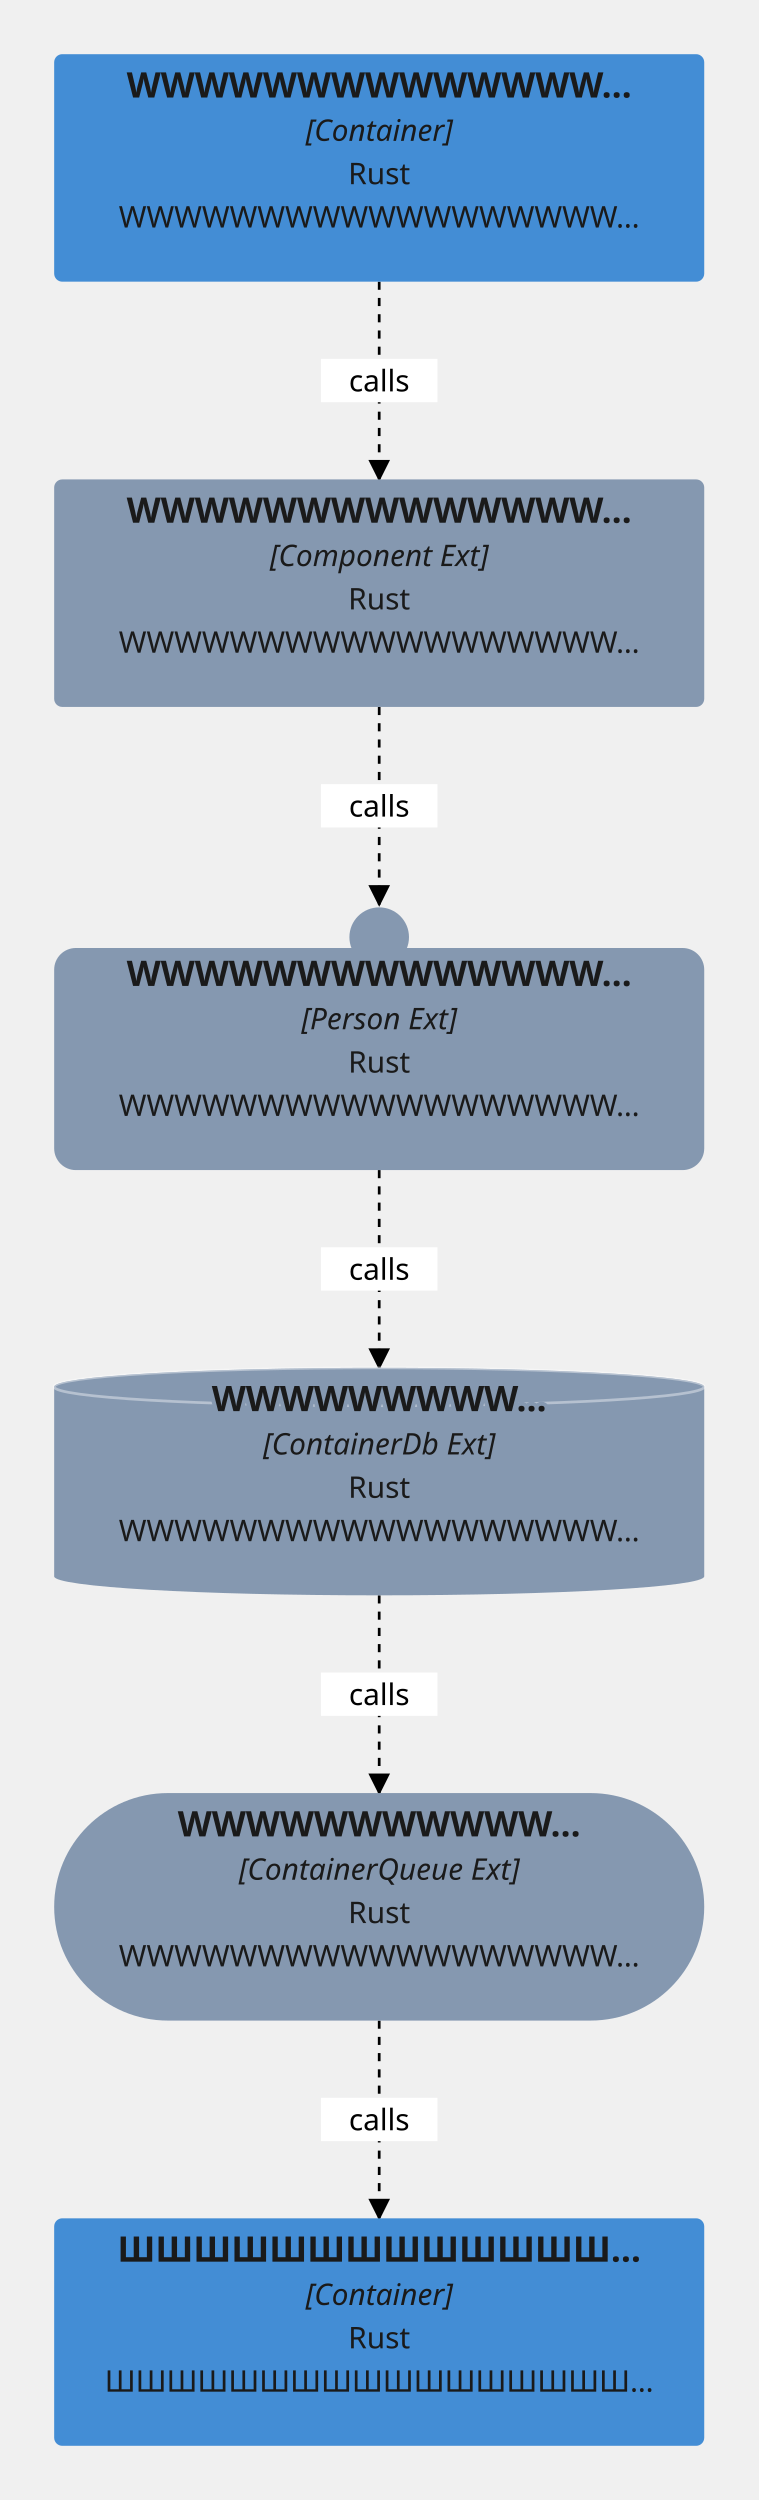
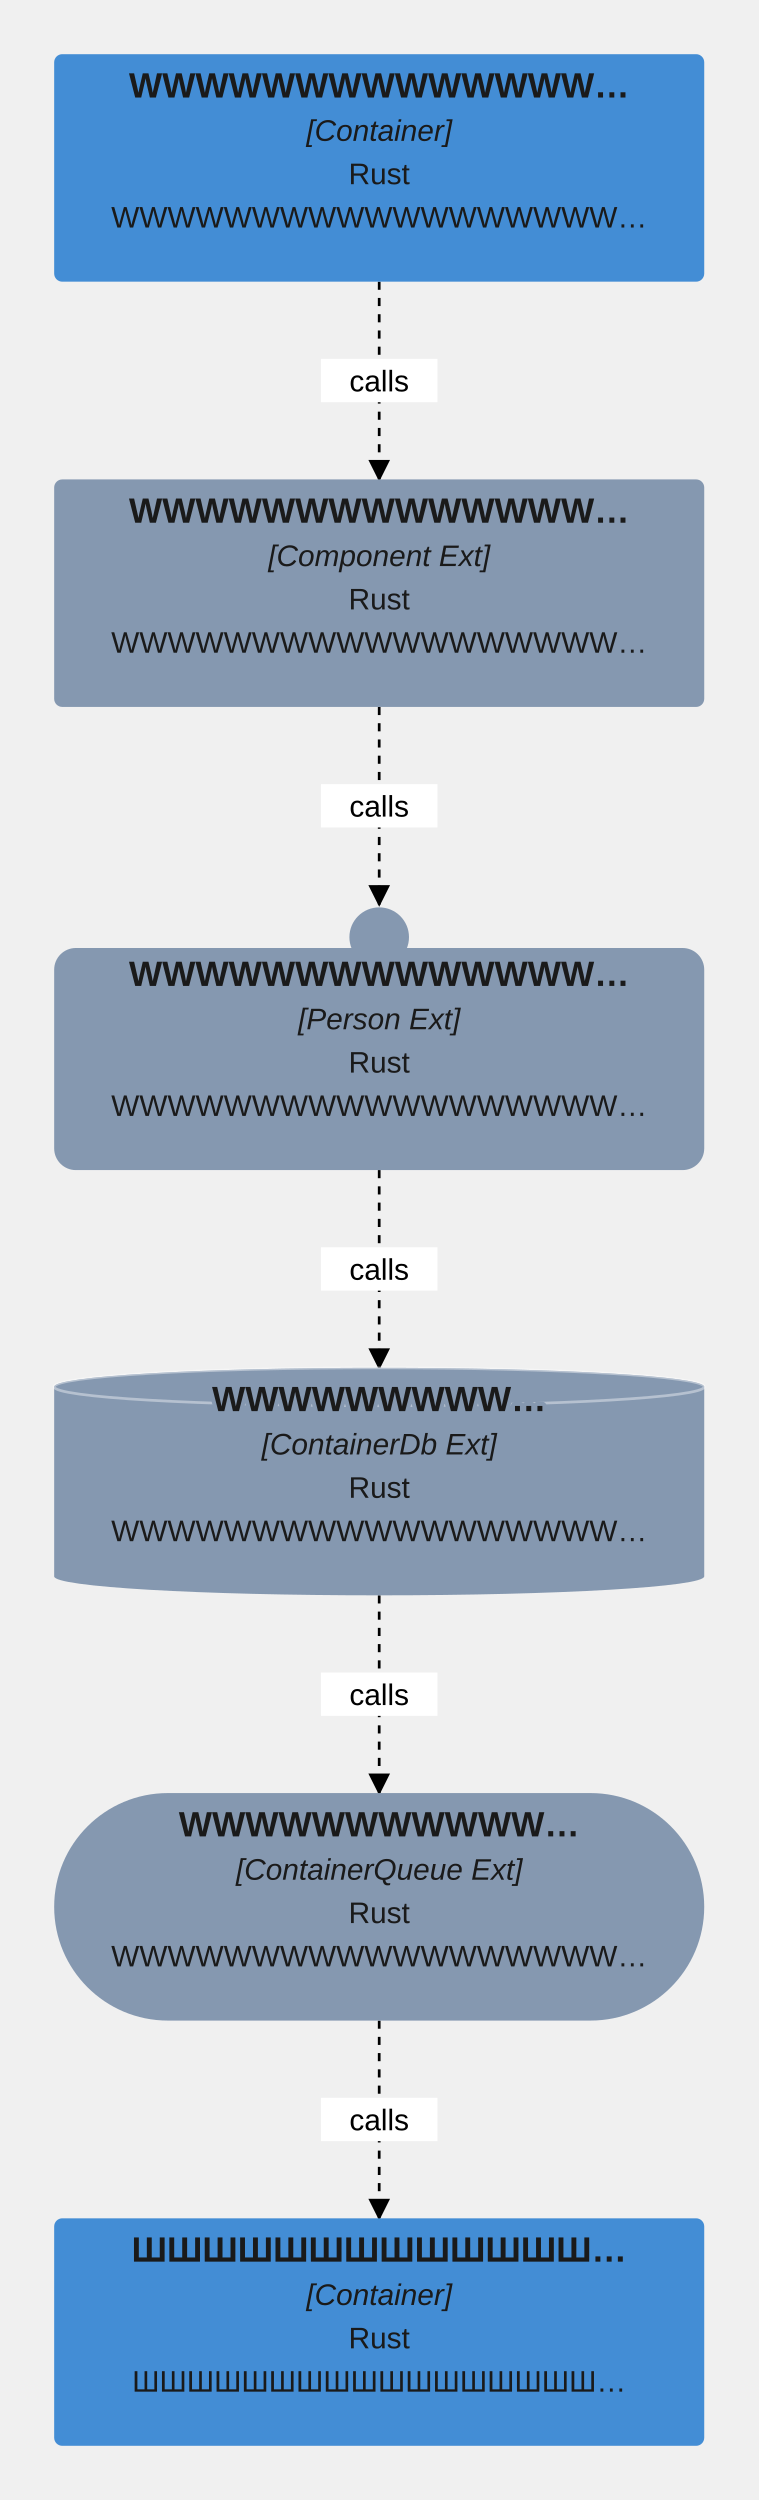
- <svg xmlns="http://www.w3.org/2000/svg" viewBox="0 0 280 923" width="280" height="923" style="font-family:sans-serif;font-size:13px">
+ <svg xmlns="http://www.w3.org/2000/svg" viewBox="0 0 280 923" width="280" height="923" style="font-family:Arial, Helvetica, sans-serif;font-size:13px">
  <defs>
    <marker id="mmd-c4-arrow" viewBox="0 0 10 10" refX="9" refY="5" markerWidth="8" markerHeight="8" orient="auto-start-reverse">
      <path d="M 0 0 L 10 5 L 0 10 z" fill="currentColor" />
    </marker>
  </defs>
  <path d="M 140.0 104.0 C 140.0 116.5 140.0 116.5 140.0 129.0 C 140.0 140.5 140.0 140.5 140.0 152.0 C 140.0 164.5 140.0 164.5 140.0 177.0" fill="none" stroke="currentColor" stroke-dasharray="3 3" marker-end="url(#mmd-c4-arrow)" />
  <rect x="118.5" y="132.5" width="43.0" height="16" fill="var(--surface, #fff)" />
  <text x="140.0" y="144.5" text-anchor="middle" font-size="11" fill="currentColor">calls</text>
  <path d="M 140.0 261.0 C 140.0 273.5 140.0 273.5 140.0 286.0 C 140.0 297.5 140.0 297.5 140.0 309.0 C 140.0 321.5 140.0 321.5 140.0 334.0" fill="none" stroke="currentColor" stroke-dasharray="3 3" marker-end="url(#mmd-c4-arrow)" />
  <rect x="118.5" y="289.5" width="43.0" height="16" fill="var(--surface, #fff)" />
  <text x="140.0" y="301.5" text-anchor="middle" font-size="11" fill="currentColor">calls</text>
  <path d="M 140.0 432.0 C 140.0 444.5 140.0 444.5 140.0 457.0 C 140.0 468.5 140.0 468.5 140.0 480.0 C 140.0 492.5 140.0 492.5 140.0 505.0" fill="none" stroke="currentColor" stroke-dasharray="3 3" marker-end="url(#mmd-c4-arrow)" />
  <rect x="118.5" y="460.5" width="43.0" height="16" fill="var(--surface, #fff)" />
  <text x="140.0" y="472.5" text-anchor="middle" font-size="11" fill="currentColor">calls</text>
  <path d="M 140.0 589.0 C 140.0 601.5 140.0 601.5 140.0 614.0 C 140.0 625.5 140.0 625.5 140.0 637.0 C 140.0 649.5 140.0 649.5 140.0 662.0" fill="none" stroke="currentColor" stroke-dasharray="3 3" marker-end="url(#mmd-c4-arrow)" />
  <rect x="118.5" y="617.5" width="43.0" height="16" fill="var(--surface, #fff)" />
  <text x="140.0" y="629.5" text-anchor="middle" font-size="11" fill="currentColor">calls</text>
  <path d="M 140.0 746.0 C 140.0 758.5 140.0 758.5 140.0 771.0 C 140.0 782.5 140.0 782.5 140.0 794.0 C 140.0 806.5 140.0 806.5 140.0 819.0" fill="none" stroke="currentColor" stroke-dasharray="3 3" marker-end="url(#mmd-c4-arrow)" />
  <rect x="118.5" y="774.5" width="43.0" height="16" fill="var(--surface, #fff)" />
  <text x="140.0" y="786.5" text-anchor="middle" font-size="11" fill="currentColor">calls</text>
  <rect x="20.0" y="20.0" width="240.0" height="84.0" fill="#438dd5" rx="3" />
  <svg x="34.000" y="21.700" width="212.000" height="18.200" viewBox="34.000 21.700 212.000 18.200" overflow="hidden" style="overflow:hidden;max-width:none;width:212.000px;height:18.200px">
    <text x="140.0" y="36.0" text-anchor="middle" font-size="13" font-weight="700" font-style="normal" fill="var(--mermaid-data-text, #1a1a1a)">WWWWWWWWWWWWWW…</text>
  </svg>
  <svg x="34.000" y="39.900" width="212.000" height="15.400" viewBox="34.000 39.900 212.000 15.400" overflow="hidden" style="overflow:hidden;max-width:none;width:212.000px;height:15.400px">
    <text x="140.0" y="52.0" text-anchor="middle" font-size="11" font-weight="400" font-style="italic" fill="var(--mermaid-data-text, #1a1a1a)">[Container]</text>
  </svg>
  <svg x="34.000" y="55.900" width="212.000" height="15.400" viewBox="34.000 55.900 212.000 15.400" overflow="hidden" style="overflow:hidden;max-width:none;width:212.000px;height:15.400px">
    <text x="140.0" y="68.0" text-anchor="middle" font-size="11" font-weight="400" font-style="normal" fill="var(--mermaid-data-text, #1a1a1a)">Rust</text>
  </svg>
  <svg x="34.000" y="71.900" width="212.000" height="15.400" viewBox="34.000 71.900 212.000 15.400" overflow="hidden" style="overflow:hidden;max-width:none;width:212.000px;height:15.400px">
    <text x="140.0" y="84.0" text-anchor="middle" font-size="11" font-weight="400" font-style="normal" fill="var(--mermaid-data-text, #1a1a1a)">WWWWWWWWWWWWWWWWWW…</text>
  </svg>
  <rect x="20.0" y="177.0" width="240.0" height="84.0" fill="#8598b0" rx="3" />
  <svg x="34.000" y="178.700" width="212.000" height="18.200" viewBox="34.000 178.700 212.000 18.200" overflow="hidden" style="overflow:hidden;max-width:none;width:212.000px;height:18.200px">
    <text x="140.0" y="193.0" text-anchor="middle" font-size="13" font-weight="700" font-style="normal" fill="var(--mermaid-data-text, #1a1a1a)">WWWWWWWWWWWWWW…</text>
  </svg>
  <svg x="34.000" y="196.900" width="212.000" height="15.400" viewBox="34.000 196.900 212.000 15.400" overflow="hidden" style="overflow:hidden;max-width:none;width:212.000px;height:15.400px">
    <text x="140.0" y="209.0" text-anchor="middle" font-size="11" font-weight="400" font-style="italic" fill="var(--mermaid-data-text, #1a1a1a)">[Component Ext]</text>
  </svg>
  <svg x="34.000" y="212.900" width="212.000" height="15.400" viewBox="34.000 212.900 212.000 15.400" overflow="hidden" style="overflow:hidden;max-width:none;width:212.000px;height:15.400px">
    <text x="140.0" y="225.0" text-anchor="middle" font-size="11" font-weight="400" font-style="normal" fill="var(--mermaid-data-text, #1a1a1a)">Rust</text>
  </svg>
  <svg x="34.000" y="228.900" width="212.000" height="15.400" viewBox="34.000 228.900 212.000 15.400" overflow="hidden" style="overflow:hidden;max-width:none;width:212.000px;height:15.400px">
    <text x="140.0" y="241.0" text-anchor="middle" font-size="11" font-weight="400" font-style="normal" fill="var(--mermaid-data-text, #1a1a1a)">WWWWWWWWWWWWWWWWWW…</text>
  </svg>
  <circle cx="140.0" cy="346.0" r="11" fill="#8598b0" />
  <rect x="20.0" y="350.0" width="240.0" height="82.0" fill="#8598b0" rx="8" />
  <svg x="34.000" y="350.000" width="212.000" height="17.900" viewBox="34.000 350.000 212.000 17.900" overflow="hidden" style="overflow:hidden;max-width:none;width:212.000px;height:17.900px">
    <text x="140.0" y="364.0" text-anchor="middle" font-size="13" font-weight="700" font-style="normal" fill="var(--mermaid-data-text, #1a1a1a)">WWWWWWWWWWWWWW…</text>
  </svg>
  <svg x="34.000" y="367.900" width="212.000" height="15.400" viewBox="34.000 367.900 212.000 15.400" overflow="hidden" style="overflow:hidden;max-width:none;width:212.000px;height:15.400px">
    <text x="140.0" y="380.0" text-anchor="middle" font-size="11" font-weight="400" font-style="italic" fill="var(--mermaid-data-text, #1a1a1a)">[Person Ext]</text>
  </svg>
  <svg x="34.000" y="383.900" width="212.000" height="15.400" viewBox="34.000 383.900 212.000 15.400" overflow="hidden" style="overflow:hidden;max-width:none;width:212.000px;height:15.400px">
    <text x="140.0" y="396.0" text-anchor="middle" font-size="11" font-weight="400" font-style="normal" fill="var(--mermaid-data-text, #1a1a1a)">Rust</text>
  </svg>
  <svg x="34.000" y="399.900" width="212.000" height="15.400" viewBox="34.000 399.900 212.000 15.400" overflow="hidden" style="overflow:hidden;max-width:none;width:212.000px;height:15.400px">
    <text x="140.0" y="412.0" text-anchor="middle" font-size="11" font-weight="400" font-style="normal" fill="var(--mermaid-data-text, #1a1a1a)">WWWWWWWWWWWWWWWWWW…</text>
  </svg>
  <path d="M 20.0 512.0 L 20.0 582.0 A 120.0 7 0 0 0 260.0 582.0 L 260.0 512.0 A 120.0 7 0 0 0 20.0 512.0 Z" fill="#8598b0" />
  <ellipse cx="140.0" cy="512.0" rx="120.0" ry="7" fill="#8598b0" stroke="#fff" stroke-opacity="0.4" />
  <svg x="65.610" y="506.700" width="148.780" height="18.200" viewBox="65.610 506.700 148.780 18.200" overflow="hidden" style="overflow:hidden;max-width:none;width:148.780px;height:18.200px">
    <text x="140.0" y="521.0" text-anchor="middle" font-size="13" font-weight="700" font-style="normal" fill="var(--mermaid-data-text, #1a1a1a)" stroke="#8598b0" stroke-width="3" stroke-linejoin="round" paint-order="stroke">WWWWWWWWW…</text>
  </svg>
  <svg x="34.000" y="524.900" width="212.000" height="15.400" viewBox="34.000 524.900 212.000 15.400" overflow="hidden" style="overflow:hidden;max-width:none;width:212.000px;height:15.400px">
    <text x="140.0" y="537.0" text-anchor="middle" font-size="11" font-weight="400" font-style="italic" fill="var(--mermaid-data-text, #1a1a1a)">[ContainerDb Ext]</text>
  </svg>
  <svg x="34.000" y="540.900" width="212.000" height="15.400" viewBox="34.000 540.900 212.000 15.400" overflow="hidden" style="overflow:hidden;max-width:none;width:212.000px;height:15.400px">
    <text x="140.0" y="553.0" text-anchor="middle" font-size="11" font-weight="400" font-style="normal" fill="var(--mermaid-data-text, #1a1a1a)">Rust</text>
  </svg>
  <svg x="34.000" y="556.900" width="212.000" height="15.400" viewBox="34.000 556.900 212.000 15.400" overflow="hidden" style="overflow:hidden;max-width:none;width:212.000px;height:15.400px">
    <text x="140.0" y="569.0" text-anchor="middle" font-size="11" font-weight="400" font-style="normal" fill="var(--mermaid-data-text, #1a1a1a)">WWWWWWWWWWWWWWWWWW…</text>
  </svg>
  <rect x="20.0" y="662.0" width="240.0" height="84.0" fill="#8598b0" rx="42.0" />
  <svg x="54.172" y="663.700" width="171.657" height="18.200" viewBox="54.172 663.700 171.657 18.200" overflow="hidden" style="overflow:hidden;max-width:none;width:171.657px;height:18.200px">
    <text x="140.0" y="678.0" text-anchor="middle" font-size="13" font-weight="700" font-style="normal" fill="var(--mermaid-data-text, #1a1a1a)">WWWWWWWWWWW…</text>
  </svg>
  <svg x="34.000" y="681.900" width="212.000" height="15.400" viewBox="34.000 681.900 212.000 15.400" overflow="hidden" style="overflow:hidden;max-width:none;width:212.000px;height:15.400px">
    <text x="140.0" y="694.0" text-anchor="middle" font-size="11" font-weight="400" font-style="italic" fill="var(--mermaid-data-text, #1a1a1a)">[ContainerQueue Ext]</text>
  </svg>
  <svg x="34.000" y="697.900" width="212.000" height="15.400" viewBox="34.000 697.900 212.000 15.400" overflow="hidden" style="overflow:hidden;max-width:none;width:212.000px;height:15.400px">
    <text x="140.0" y="710.0" text-anchor="middle" font-size="11" font-weight="400" font-style="normal" fill="var(--mermaid-data-text, #1a1a1a)">Rust</text>
  </svg>
  <svg x="34.000" y="713.900" width="212.000" height="15.400" viewBox="34.000 713.900 212.000 15.400" overflow="hidden" style="overflow:hidden;max-width:none;width:212.000px;height:15.400px">
    <text x="140.0" y="726.0" text-anchor="middle" font-size="11" font-weight="400" font-style="normal" fill="var(--mermaid-data-text, #1a1a1a)">WWWWWWWWWWWWWWWWWW…</text>
  </svg>
  <rect x="20.0" y="819.0" width="240.0" height="84.0" fill="#438dd5" rx="3" />
  <svg x="34.000" y="820.700" width="212.000" height="18.200" viewBox="34.000 820.700 212.000 18.200" overflow="hidden" style="overflow:hidden;max-width:none;width:212.000px;height:18.200px">
    <text x="140.0" y="835.0" text-anchor="middle" font-size="13" font-weight="700" font-style="normal" fill="var(--mermaid-data-text, #1a1a1a)">ШШШШШШШШШШШШШ…</text>
  </svg>
  <svg x="34.000" y="838.900" width="212.000" height="15.400" viewBox="34.000 838.900 212.000 15.400" overflow="hidden" style="overflow:hidden;max-width:none;width:212.000px;height:15.400px">
    <text x="140.0" y="851.0" text-anchor="middle" font-size="11" font-weight="400" font-style="italic" fill="var(--mermaid-data-text, #1a1a1a)">[Container]</text>
  </svg>
  <svg x="34.000" y="854.900" width="212.000" height="15.400" viewBox="34.000 854.900 212.000 15.400" overflow="hidden" style="overflow:hidden;max-width:none;width:212.000px;height:15.400px">
    <text x="140.0" y="867.0" text-anchor="middle" font-size="11" font-weight="400" font-style="normal" fill="var(--mermaid-data-text, #1a1a1a)">Rust</text>
  </svg>
  <svg x="34.000" y="870.900" width="212.000" height="15.400" viewBox="34.000 870.900 212.000 15.400" overflow="hidden" style="overflow:hidden;max-width:none;width:212.000px;height:15.400px">
    <text x="140.0" y="883.0" text-anchor="middle" font-size="11" font-weight="400" font-style="normal" fill="var(--mermaid-data-text, #1a1a1a)">ШШШШШШШШШШШШШШШШШ…</text>
  </svg>
</svg>
